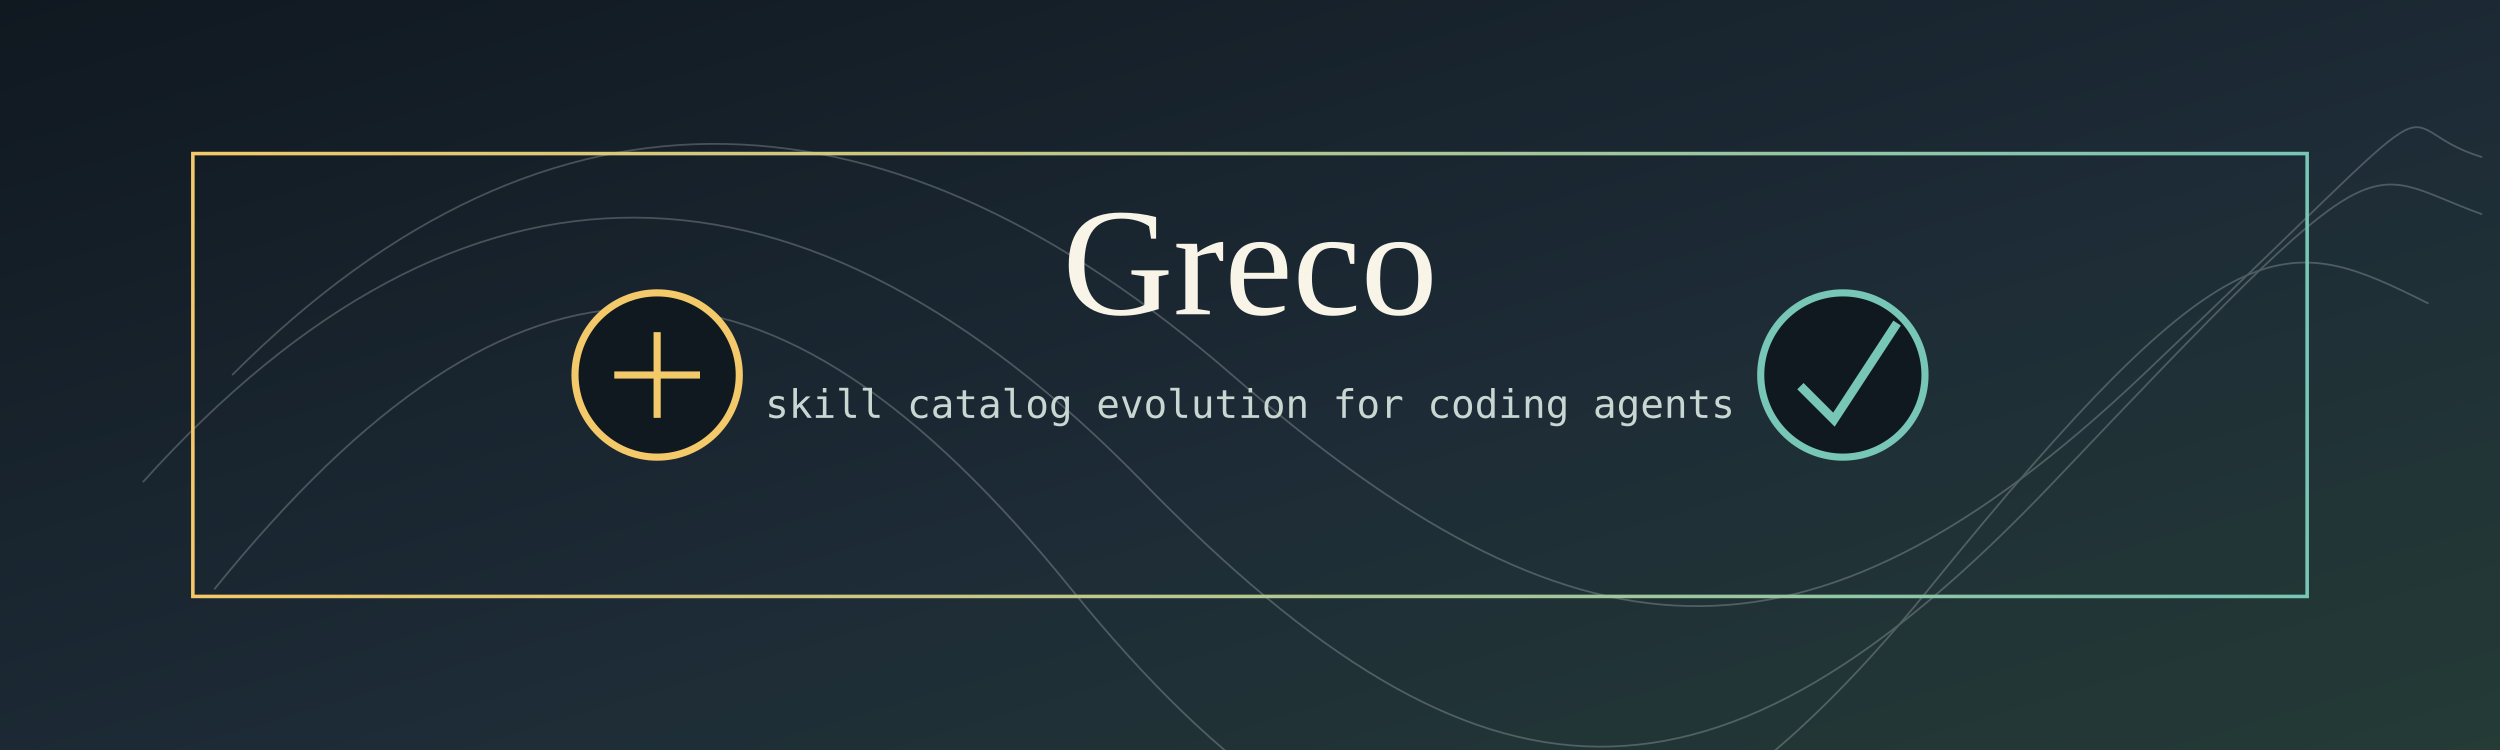
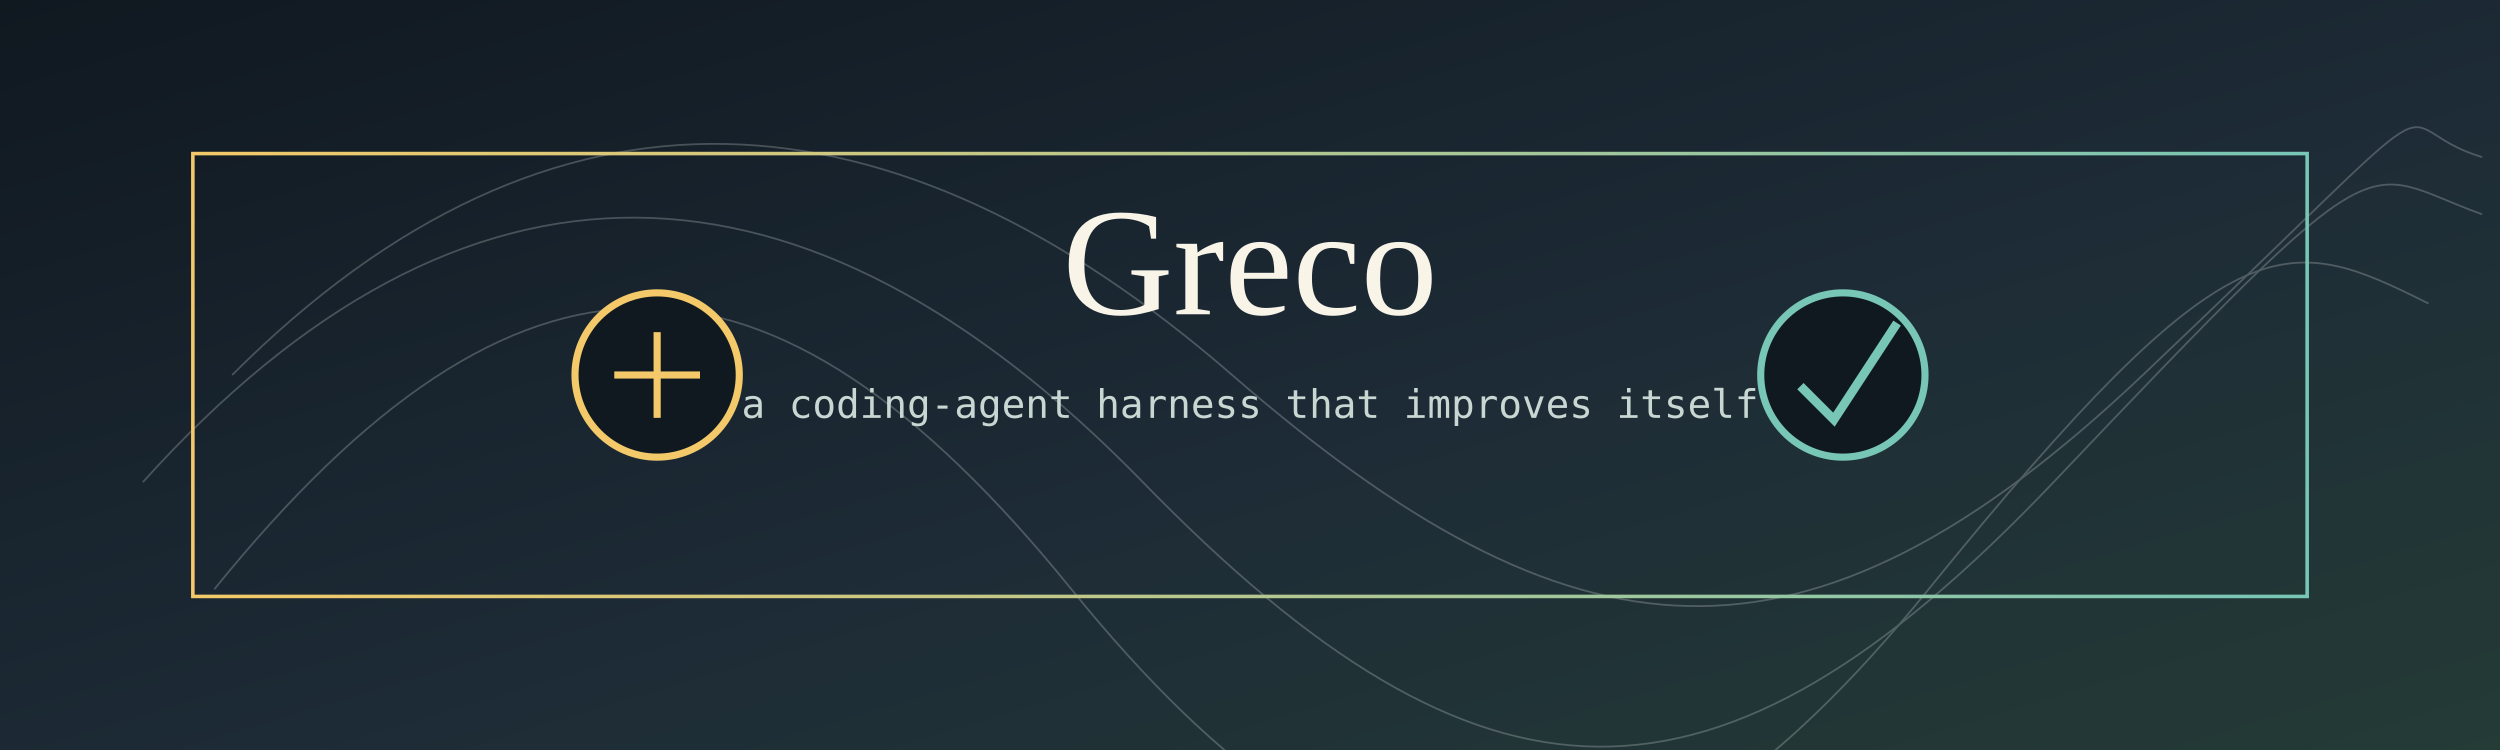
<svg xmlns="http://www.w3.org/2000/svg" viewBox="0 0 1400 420" role="img" aria-labelledby="title desc">
  <defs>
    <linearGradient id="bg" x1="0" x2="1" y1="0" y2="1">
      <stop offset="0" stop-color="#101820" />
      <stop offset="0.55" stop-color="#1d2b36" />
      <stop offset="1" stop-color="#243b36" />
    </linearGradient>
    <linearGradient id="line" x1="0" x2="1">
      <stop offset="0" stop-color="#f3c969" />
      <stop offset="1" stop-color="#77c6b6" />
    </linearGradient>
  </defs>
  <rect width="1400" height="420" fill="url(#bg)" />
  <g opacity="0.22" fill="none" stroke="#ffffff" stroke-width="1">
    <path d="M120 330 C 290 120, 430 120, 600 330 S 910 540, 1080 330 1280 130, 1360 170" />
    <path d="M80 270 C 260 70, 450 75, 640 270 S 960 470, 1150 270 1320 95, 1390 120" />
    <path d="M130 210 C 310 30, 500 45, 690 210 S 1010 390, 1200 210 1330 70, 1390 88" />
  </g>
  <g transform="translate(108 86)">
    <rect x="0" y="0" width="1184" height="248" rx="0" fill="none" stroke="url(#line)" stroke-width="2" />
    <line x1="0" y1="82" x2="1184" y2="82" stroke="url(#line)" stroke-width="2" />
    <line x1="0" y1="166" x2="1184" y2="166" stroke="url(#line)" stroke-width="2" />
    <line x1="260" y1="0" x2="260" y2="248" stroke="url(#line)" stroke-width="2" />
    <line x1="924" y1="0" x2="924" y2="248" stroke="url(#line)" stroke-width="2" />
    <circle cx="260" cy="124" r="46" fill="#101820" stroke="#f3c969" stroke-width="4" />
    <path d="M238 124 h44 M260 102 v44" stroke="#f3c969" stroke-width="4" stroke-linecap="square" />
    <circle cx="924" cy="124" r="46" fill="#101820" stroke="#77c6b6" stroke-width="4" />
    <path d="M902 132 l17 17 34 -52" fill="none" stroke="#77c6b6" stroke-width="5" stroke-linecap="square" />
  </g>
  <text x="700" y="176" text-anchor="middle" font-family="Georgia, 'Times New Roman', serif" font-size="86" fill="#f8f4e8">Greco</text>
-   <text x="700" y="234" text-anchor="middle" font-family="SFMono-Regular, Menlo, Consolas, monospace" font-size="22" fill="#c8d7d2">skill catalog evolution for coding agents</text>
+   <text x="700" y="234" text-anchor="middle" font-family="SFMono-Regular, Menlo, Consolas, monospace" font-size="22" fill="#c8d7d2">a coding-agent harness that improves itself</text>
</svg>
